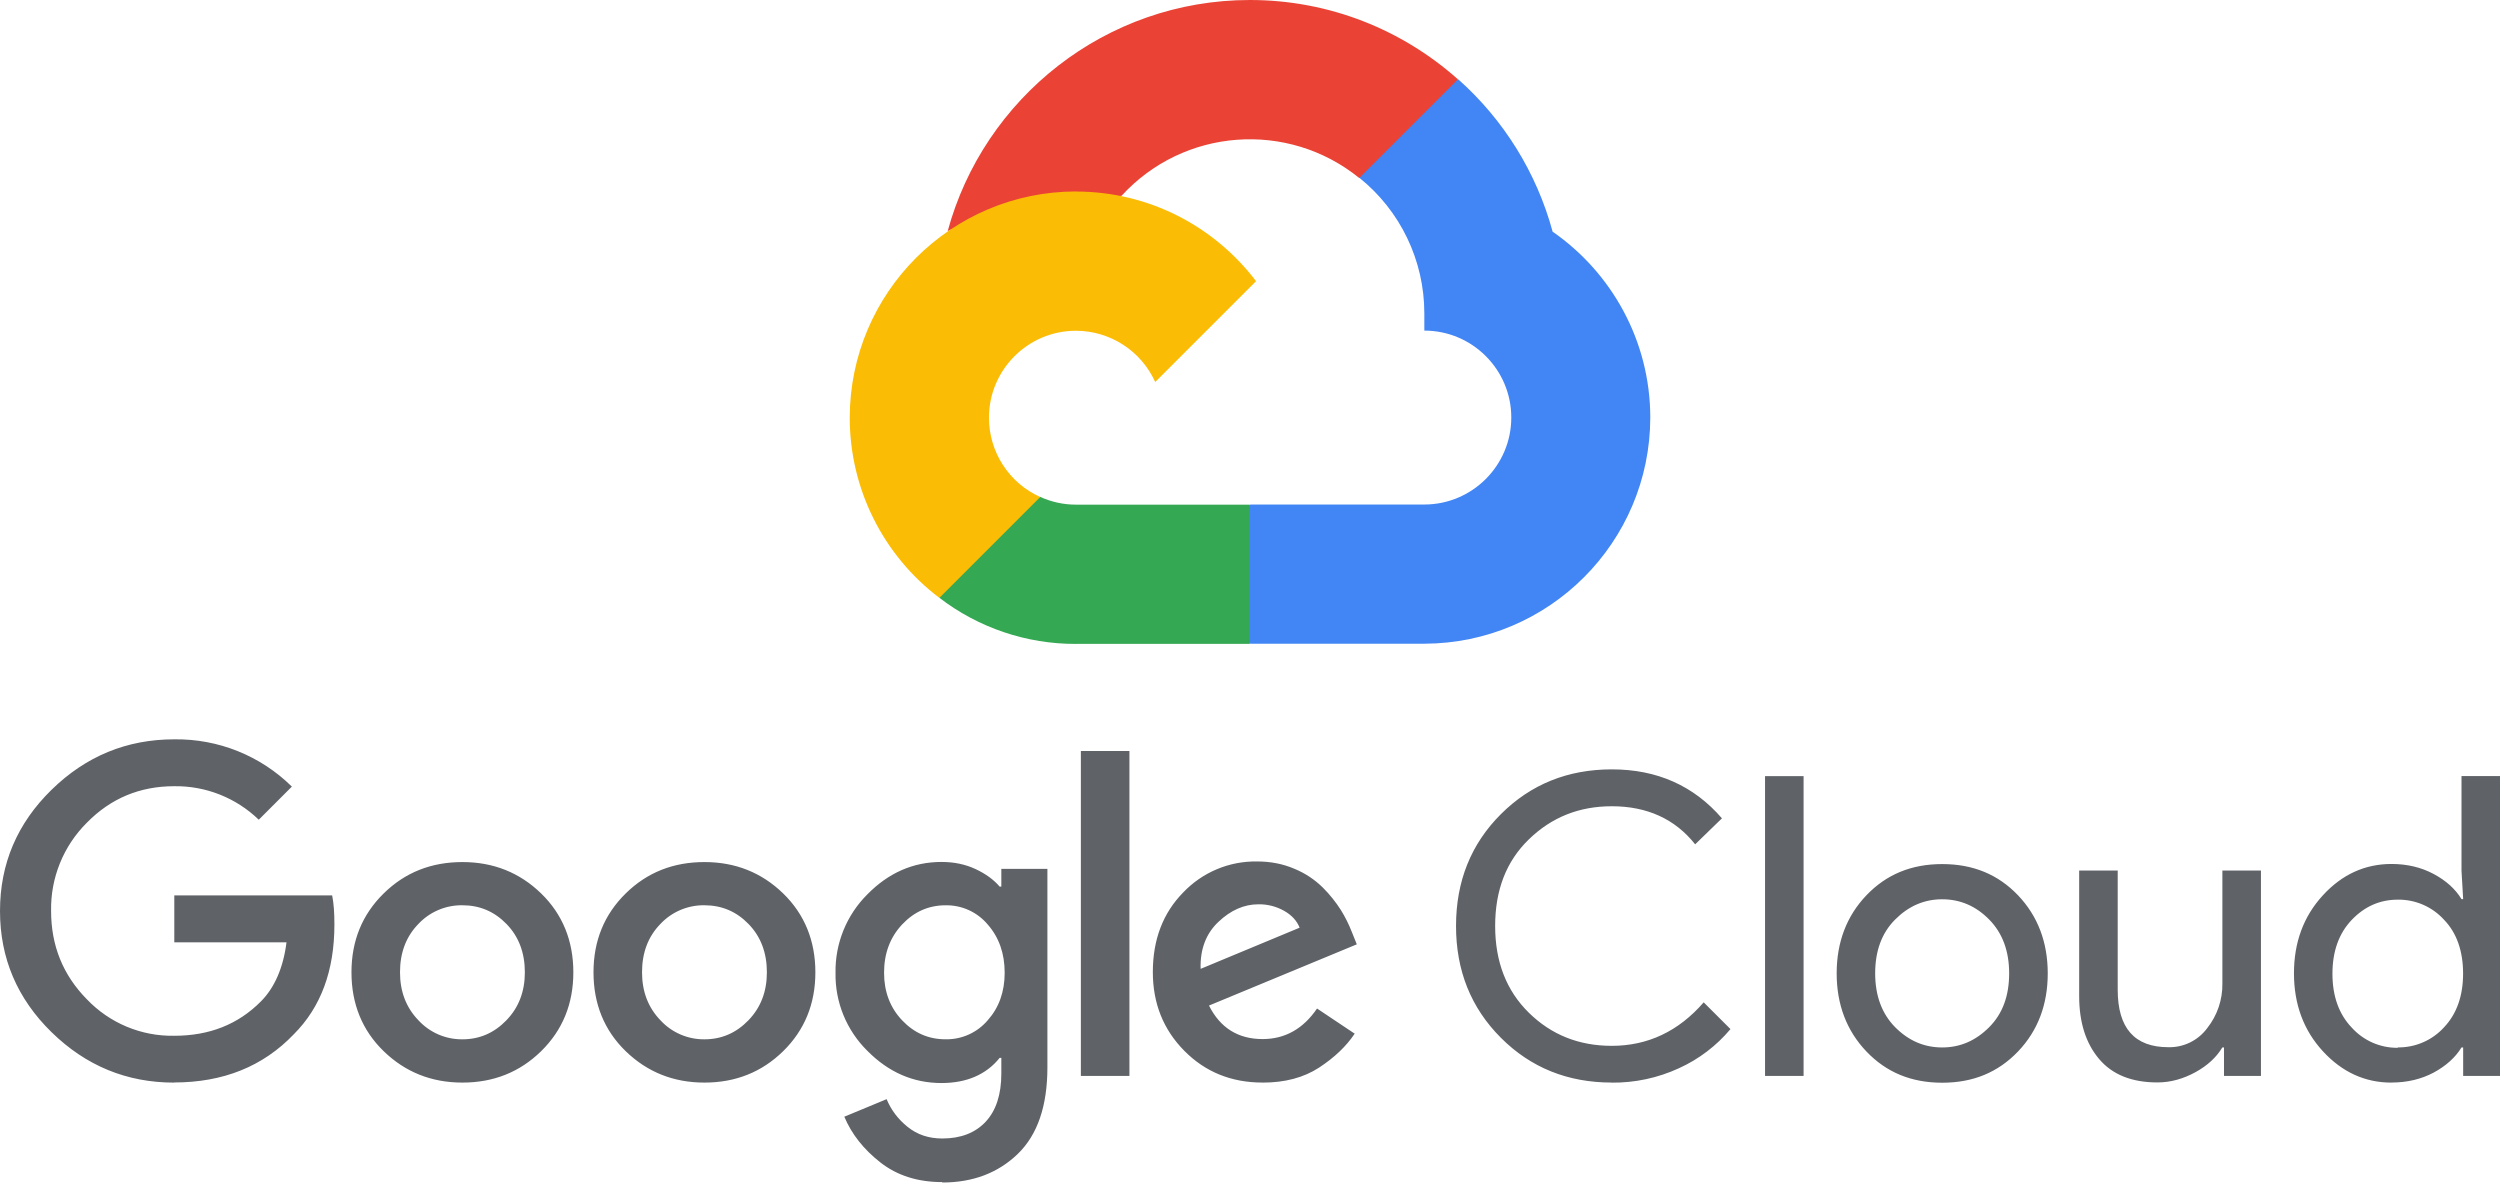
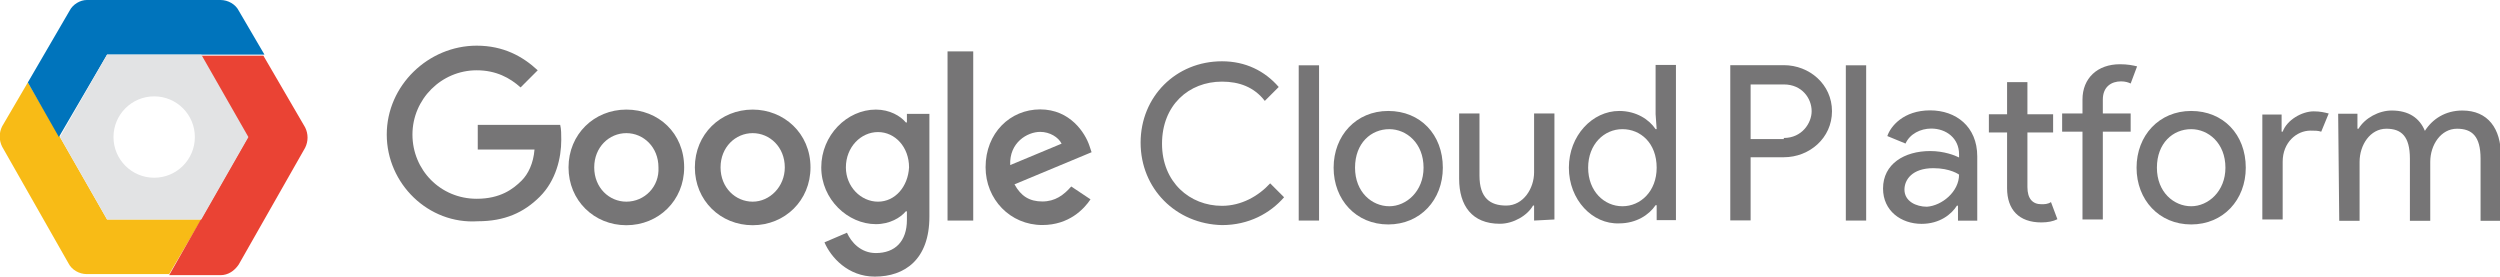
- <svg xmlns="http://www.w3.org/2000/svg" version="1.1" id="Layer_1" x="0px" y="0px" width="111.547px" height="52.764px" viewBox="4.226 3.633 111.547 52.764" enable-background="new 4.226 3.633 111.547 52.764" xml:space="preserve">
-   <path fill="#EA4335" d="M64.87,11.572l1.144,0.02l3.108-3.108l0.149-1.317c-2.47-2.197-5.72-3.534-9.276-3.534  c-6.44,0-11.876,4.382-13.486,10.318c0.34-0.237,1.065-0.06,1.065-0.06l6.212-1.022c0,0,0.32-0.53,0.48-0.497  C57.034,9.344,61.68,8.994,64.87,11.572L64.87,11.572z" />
-   <path fill="#4285F4" d="M73.5,13.962c-0.714-2.627-2.18-4.989-4.216-6.796l-4.402,4.402c1.83,1.471,2.895,3.691,2.896,6.039v0.777  c2.142,0,3.88,1.743,3.88,3.88c0,2.137-1.743,3.88-3.88,3.88h-7.762l-0.777,0.78v4.658l0.777,0.773h7.762  c5.564-0.016,10.072-4.525,10.082-10.09c-0.004-3.436-1.735-6.48-4.369-8.303H73.5z" />
-   <path fill="#34A853" d="M52.234,32.361h7.76V26.15h-7.76c-0.551,0-1.096-0.118-1.597-0.347l-1.12,0.343l-3.108,3.108l-0.272,1.05  c1.749,1.342,3.893,2.067,6.098,2.06L52.234,32.361z" />
-   <path fill="#FBBC05" d="M52.234,12.175c-5.571,0.009-10.085,4.523-10.094,10.094c0,3.159,1.48,6.135,4,8.04l4.5-4.5  c-1.393-0.626-2.288-2.011-2.288-3.538c0-2.142,1.743-3.88,3.88-3.88c1.526,0.002,2.91,0.897,3.538,2.288l4.5-4.5  c-1.846-2.43-4.76-4-8.04-4L52.234,12.175z" />
-   <path fill="#5F6368" d="M12,51.938c-2.12,0-3.94-0.75-5.474-2.25c-1.534-1.5-2.3-3.305-2.3-5.408c0-2.104,0.765-3.908,2.3-5.408  c1.535-1.5,3.357-2.251,5.474-2.251c1.962-0.028,3.853,0.731,5.249,2.11l-1.477,1.477c-1.011-0.978-2.367-1.515-3.773-1.495  c-1.53,0-2.83,0.54-3.896,1.627c-1.048,1.041-1.625,2.464-1.597,3.94c0,1.547,0.53,2.857,1.597,3.941  c1.014,1.063,2.427,1.653,3.896,1.627c1.558,0,2.845-0.5,3.87-1.535c0.6-0.6,1-1.5,1.14-2.635h-5.006v-2.092h7.044  c0.075,0.372,0.1,0.8,0.1,1.3c0,2.056-0.603,3.687-1.813,4.896c-1.372,1.435-3.15,2.15-5.345,2.15L12,51.938z M28.37,50.537  c-0.96,0.939-2.13,1.4-3.512,1.4c-1.382,0-2.554-0.471-3.512-1.4s-1.438-2.113-1.438-3.52c0-1.408,0.48-2.58,1.438-3.521  s2.13-1.399,3.512-1.399c1.382,0,2.554,0.469,3.512,1.399c0.958,0.93,1.438,2.116,1.438,3.521  C29.808,48.421,29.328,49.598,28.37,50.537z M22.896,49.157c0.504,0.548,1.218,0.856,1.963,0.849c0.76,0,1.414-0.281,1.963-0.85  c0.549-0.568,0.822-1.28,0.822-2.141c0-0.869-0.27-1.588-0.813-2.149s-1.198-0.841-1.972-0.841  c-0.747-0.011-1.463,0.295-1.972,0.841c-0.543,0.56-0.813,1.276-0.813,2.149C22.074,47.874,22.347,48.589,22.896,49.157  L22.896,49.157z M39.169,50.537c-0.96,0.939-2.13,1.4-3.512,1.4c-1.382,0-2.554-0.471-3.512-1.4s-1.438-2.113-1.438-3.52  c0-1.408,0.48-2.58,1.438-3.521s2.13-1.399,3.512-1.399c1.382,0,2.554,0.469,3.512,1.399c0.958,0.93,1.438,2.116,1.438,3.521  C40.607,48.421,40.127,49.598,39.169,50.537z M33.695,49.157c0.505,0.548,1.218,0.856,1.963,0.849c0.76,0,1.414-0.281,1.963-0.85  c0.549-0.568,0.822-1.28,0.822-2.141c0-0.869-0.27-1.588-0.813-2.149s-1.198-0.841-1.972-0.841  c-0.747-0.011-1.463,0.295-1.972,0.841c-0.543,0.56-0.813,1.276-0.813,2.149C32.873,47.874,33.146,48.589,33.695,49.157  L33.695,49.157z M46.268,56.377c-1.095,0-2.017-0.294-2.764-0.88s-1.282-1.265-1.606-2.038l1.888-0.783  c0.198,0.475,0.5,0.885,0.933,1.234c0.433,0.349,0.94,0.521,1.552,0.521c0.822,0,1.468-0.25,1.933-0.746  c0.465-0.498,0.7-1.217,0.7-2.15v-0.7h-0.075c-0.6,0.747-1.477,1.122-2.596,1.122c-1.258,0-2.36-0.48-3.307-1.438  c-0.929-0.916-1.443-2.172-1.42-3.477c-0.023-1.313,0.49-2.577,1.42-3.503c0.945-0.963,2.05-1.447,3.307-1.447  c0.56,0,1.068,0.105,1.522,0.318s0.813,0.474,1.074,0.782h0.075V42.4h2.056v8.856c0,1.72-0.438,3.005-1.318,3.86  c-0.88,0.85-2.002,1.279-3.373,1.279L46.268,56.377z M46.418,50.005c0.722,0.013,1.412-0.299,1.879-0.849  c0.504-0.567,0.756-1.273,0.756-2.122c0-0.858-0.252-1.576-0.756-2.15c-0.465-0.555-1.155-0.87-1.879-0.858  c-0.76,0-1.408,0.289-1.942,0.858c-0.534,0.57-0.804,1.288-0.804,2.15c0,0.846,0.267,1.555,0.804,2.122  C45.013,49.723,45.659,50.006,46.418,50.005L46.418,50.005z M54.62,37.141v14.5h-2.167v-14.5H54.62z M60.561,51.936  c-1.396,0-2.561-0.474-3.495-1.42c-0.934-0.945-1.402-2.115-1.402-3.512c0-1.443,0.45-2.63,1.354-3.55  c0.857-0.902,2.053-1.404,3.298-1.384c0.597,0,1.153,0.107,1.663,0.326c0.475,0.195,0.906,0.48,1.271,0.84  c0.304,0.303,0.573,0.639,0.804,1c0.191,0.309,0.354,0.634,0.486,0.972l0.225,0.56L58.17,48.5c0.5,0.996,1.3,1.495,2.393,1.495  c0.996,0,1.807-0.453,2.428-1.363l1.68,1.122c-0.375,0.561-0.902,1.064-1.588,1.514c-0.686,0.447-1.527,0.67-2.523,0.67  L60.561,51.936z M57.814,46.855l4.4-1.83c-0.126-0.312-0.354-0.563-0.7-0.756c-0.348-0.194-0.74-0.294-1.14-0.287  c-0.636,0-1.23,0.26-1.783,0.783c-0.553,0.522-0.82,1.221-0.795,2.092L57.814,46.855z M76.145,51.936c-1.971,0-3.621-0.666-4.953-2  s-2-2.994-2-4.987s0.666-3.656,2-4.988s2.983-2,4.953-2c2.017,0,3.655,0.729,4.912,2.185l-1.195,1.16  c-0.899-1.134-2.149-1.699-3.719-1.699c-1.461,0-2.687,0.492-3.701,1.477c-1.014,0.984-1.504,2.271-1.504,3.866  c0,1.594,0.5,2.884,1.504,3.87s2.233,1.477,3.701,1.477c1.605,0,2.977-0.648,4.1-1.941l1.195,1.194  c-0.627,0.747-1.412,1.345-2.301,1.747c-0.941,0.434-1.967,0.652-3.004,0.643L76.145,51.936z M84.7,51.641h-1.72V38.264h1.72V51.641  z M87.503,43.58c0.886-0.928,2-1.393,3.382-1.393c1.383,0,2.497,0.465,3.383,1.393c0.885,0.928,1.326,2.1,1.326,3.484  c0,1.386-0.439,2.558-1.326,3.485c-0.888,0.929-2,1.394-3.383,1.394c-1.382,0-2.496-0.465-3.382-1.394  c-0.885-0.928-1.327-2.1-1.327-3.485C86.176,45.68,86.616,44.508,87.503,43.58z M88.783,49.463c0.6,0.604,1.294,0.906,2.1,0.906  c0.807,0,1.5-0.303,2.1-0.906c0.601-0.604,0.889-1.404,0.889-2.4c0-0.994-0.297-1.797-0.889-2.399  c-0.59-0.603-1.293-0.906-2.1-0.906c-0.806,0-1.5,0.304-2.1,0.906s-0.889,1.405-0.889,2.399  C87.895,48.059,88.191,48.861,88.783,49.463z M105.104,51.641h-1.646V50.37h-0.075c-0.26,0.435-0.66,0.807-1.195,1.101  c-0.535,0.293-1.1,0.459-1.699,0.459c-1.147,0-2.014-0.348-2.605-1.047c-0.591-0.699-0.888-1.633-0.888-2.803v-5.605h1.72v5.323  c0,1.708,0.753,2.56,2.26,2.56c0.686,0.016,1.334-0.305,1.738-0.857c0.445-0.563,0.682-1.264,0.672-1.98v-5.045h1.721v9.156  L105.104,51.641z M110.932,51.938c-1.184,0-2.207-0.469-3.064-1.402c-0.858-0.934-1.288-2.092-1.288-3.477  c0-1.384,0.43-2.541,1.288-3.476c0.857-0.935,1.882-1.401,3.064-1.401c0.695,0,1.323,0.149,1.879,0.446  c0.557,0.297,0.971,0.672,1.244,1.122h0.074l-0.074-1.27V38.26h1.719v13.381h-1.645V50.37h-0.074  c-0.273,0.446-0.688,0.821-1.244,1.122c-0.555,0.294-1.183,0.443-1.879,0.443V51.938z M111.211,50.367  c0.785,0.01,1.537-0.316,2.064-0.896c0.567-0.598,0.851-1.402,0.851-2.4s-0.282-1.813-0.851-2.4  c-0.527-0.581-1.279-0.908-2.064-0.896c-0.798,0-1.482,0.303-2.057,0.906c-0.572,0.603-0.857,1.404-0.857,2.399  s0.285,1.798,0.857,2.399c0.524,0.584,1.273,0.914,2.057,0.906V50.367z" />
+ <svg xmlns="http://www.w3.org/2000/svg" version="1.1" id="Layer_1" x="0px" y="0px" viewBox="0 0 233.5 25.8" style="enable-background:new 0 0 233.5 25.8;" xml:space="preserve">
+   <style type="text/css">
+ 	.st0{fill:#767576;}
+ 	.st1{fill:#F8BB16;}
+ 	.st2{fill:#EA4334;}
+ 	.st3{fill:#0074BC;}
+ 	.st4{fill:#E2E3E4;}
+ </style>
+   <g>
+     <g id="g198" transform="translate(572.6328,173.8242)">
+       <path id="path200" class="st0" d="M-466.1-160.5c0-4.3,3.3-7.6,7.6-7.6c2.2,0,4,0.9,5.3,2.4l-1.3,1.3c-1-1.3-2.4-1.8-4-1.8    c-3.1,0-5.6,2.2-5.6,5.8s2.6,5.8,5.6,5.8c1.8,0,3.4-0.9,4.5-2.1l1.3,1.3c-1.3,1.5-3.3,2.6-5.8,2.6    C-462.8-152.9-466.1-156.2-466.1-160.5" />
+     </g>
+     <path id="path202" class="st0" d="M121.3,6.1h1.9v14.5h-1.9V6.1z" />
+     <g id="g204" transform="translate(739.1602,159.3633)">
+       <path id="path206" class="st0" d="M-606.2-143.7c0-2.3-1.6-3.6-3.2-3.6c-1.7,0-3.2,1.3-3.2,3.6s1.6,3.6,3.2,3.6    C-607.8-140.1-606.2-141.5-606.2-143.7 M-604.4-143.7c0,3-2.1,5.3-5.1,5.3s-5.1-2.3-5.1-5.3s2.1-5.3,5.1-5.3    C-606.5-149-604.4-146.8-604.4-143.7" />
+     </g>
+     <g id="g208" transform="translate(804.1836,128)">
+       <path id="path210" class="st0" d="M-660.9-107.4v-1.4h-0.1c-0.5,0.9-1.8,1.7-3.1,1.7c-2.6,0-3.8-1.7-3.8-4.2v-6.1h1.9v5.8    c0,2.1,1,2.8,2.5,2.8c1.6,0,2.6-1.6,2.6-3.1v-5.5h1.9v9.9L-660.9-107.4L-660.9-107.4z" />
+     </g>
+     <g id="g212" transform="translate(876.6328,159.3633)">
+       <path id="path214" class="st0" d="M-721.9-143.7c0-2.3-1.5-3.6-3.2-3.6s-3.2,1.4-3.2,3.6c0,2.2,1.5,3.6,3.2,3.6    C-723.4-140.1-721.9-141.5-721.9-143.7 M-730.1-143.7c0-3,2.2-5.3,4.7-5.3c1.6,0,2.8,0.8,3.4,1.7h0.1l-0.1-1.4v-4.6h1.9v14.5h-1.8    v-1.4h-0.1c-0.6,0.9-1.8,1.7-3.4,1.7C-727.9-138.4-730.1-140.7-730.1-143.7" />
+     </g>
+     <g id="g216" transform="translate(951.5078,176.3867)">
+       <path id="path218" class="st0" d="M-784.9-163.5c1.7,0,2.6-1.4,2.6-2.5c0-1.2-0.9-2.5-2.6-2.5h-3.1v5.1h3.1V-163.5z M-789.9-155.8    v-14.5h5c2.4,0,4.5,1.8,4.5,4.3s-2.1,4.3-4.5,4.3h-3.1v5.9H-789.9z" />
+     </g>
+     <path id="path220" class="st0" d="M172.4,6.1h1.9v14.5h-1.9V6.1z" />
+     <g id="g222" transform="translate(1054.676,155.0078)">
+       <path id="path224" class="st0" d="M-871.7-138.7c0,0-0.8-0.6-2.4-0.6c-2,0-2.7,1.1-2.7,2c0,1.1,1.1,1.6,2.1,1.6    C-873.3-135.8-871.7-137.1-871.7-138.7 M-878.8-137.4c0-2.3,2-3.5,4.4-3.5c1.3,0,2.3,0.4,2.7,0.6v-0.3c0-1.5-1.2-2.4-2.6-2.4    c-1,0-2,0.5-2.4,1.4l-1.7-0.7c0.3-0.9,1.5-2.4,4-2.4c2.4,0,4.4,1.5,4.4,4.3v6h-1.8v-1.4h-0.1c-0.5,0.8-1.6,1.7-3.3,1.7    C-877.1-134.1-878.8-135.3-878.8-137.4" />
+     </g>
+     <g id="g226" transform="translate(1082.961,147.0742)">
+       <path id="path228" class="st0" d="M-895.5-129.5v-5.2h-1.7v-1.7h1.7v-3h1.9v3h2.4v1.7h-2.4v5.1c0,1.1,0.5,1.6,1.3,1.6    c0.3,0,0.6,0,0.9-0.2l0.6,1.6c-0.4,0.2-0.9,0.3-1.5,0.3C-894.4-126.3-895.5-127.5-895.5-129.5" />
+     </g>
+     <g id="g230" transform="translate(1159.504,218.5)">
+       <path id="path232" class="st0" d="M-959.9-212.3l-0.6,1.6c-0.2-0.1-0.5-0.2-0.9-0.2c-0.9,0-1.7,0.5-1.7,1.7v1.3h2.6v1.7h-2.6v8.2    h-1.9v-8.2h-1.9v-1.7h1.9v-1.3c0-2,1.4-3.3,3.5-3.3C-960.8-212.5-960.3-212.4-959.9-212.3" />
+     </g>
+     <g id="g234" transform="translate(1211.855,159.3633)">
+       <path id="path236" class="st0" d="M-1004-143.7c0-2.3-1.6-3.6-3.2-3.6c-1.7,0-3.2,1.3-3.2,3.6s1.6,3.6,3.2,3.6    C-1005.6-140.1-1004-141.5-1004-143.7 M-1002.1-143.7c0,3-2.1,5.3-5.1,5.3s-5.1-2.3-5.1-5.3s2.1-5.3,5.1-5.3    S-1002.1-146.8-1002.1-143.7" />
+     </g>
+     <g id="g238" transform="translate(1233.102,128)">
+       <path id="path240" class="st0" d="M-1021.8-107.4v-9.9h1.8v1.6h0.1c0.4-1.1,1.8-1.9,2.9-1.9c0.6,0,1,0.1,1.4,0.2l-0.7,1.7    c-0.3-0.1-0.6-0.1-1-0.1c-1.3,0-2.6,1.1-2.6,2.9v5.4h-1.9V-107.4z" />
+     </g>
+     <g id="g242" transform="translate(1278.285,190.7227)">
+       <path id="path244" class="st0" d="M-1059.9-180.1h1.8v1.4h0.1c0.6-1,1.9-1.7,3.1-1.7c1.6,0,2.6,0.7,3.1,1.9    c0.7-1.1,1.9-1.9,3.5-1.9c2.4,0,3.6,1.7,3.6,4.2v6.1h-1.9v-5.8c0-2.1-0.8-2.8-2.2-2.8c-1.5,0-2.5,1.5-2.5,3.1v5.5h-1.9v-5.8    c0-2.1-0.8-2.8-2.2-2.8c-1.5,0-2.5,1.5-2.5,3.1v5.5h-1.9L-1059.9-180.1L-1059.9-180.1z" />
+     </g>
+     <g id="g256" transform="translate(0.7227,52.5654)">
+       <path id="path258" class="st0" d="M35.4-40c0-4.6,3.9-8.3,8.4-8.3c2.5,0,4.3,1,5.7,2.3l-1.6,1.6c-1-0.9-2.3-1.6-4.1-1.6    c-3.3,0-6,2.7-6,6s2.6,6,6,6c2.2,0,3.4-0.9,4.2-1.7c0.6-0.6,1.1-1.6,1.2-2.9h-5.3v-2.3h7.7c0.1,0.4,0.1,0.9,0.1,1.4    c0,1.7-0.5,3.8-2,5.3s-3.3,2.3-5.8,2.3C39.3-31.6,35.4-35.4,35.4-40" />
+     </g>
+     <g id="g260" transform="translate(142.0005,91.7354)">
+       <path id="path262" class="st0" d="M-83.5-72.9c-1.6,0-3-1.3-3-3.2c0-1.9,1.4-3.2,3-3.2s3,1.3,3,3.2    C-80.4-74.3-81.8-72.9-83.5-72.9 M-83.5-81.5c-3,0-5.4,2.3-5.4,5.4s2.4,5.4,5.4,5.4s5.4-2.3,5.4-5.4    C-78.1-79.3-80.5-81.5-83.5-81.5" />
+     </g>
+     <g id="g264" transform="translate(216,91.7354)">
+       <path id="path266" class="st0" d="M-145.7-72.9c-1.6,0-3-1.3-3-3.2c0-1.9,1.4-3.2,3-3.2s3,1.3,3,3.2    C-142.7-74.3-144.1-72.9-145.7-72.9 M-145.7-81.5c-3,0-5.4,2.3-5.4,5.4s2.4,5.4,5.4,5.4s5.4-2.3,5.4-5.4    C-140.3-79.3-142.8-81.5-145.7-81.5" />
+     </g>
+     <g id="g268" transform="translate(289.8057,91.7354)">
+       <path id="path270" class="st0" d="M-207.8-72.9c-1.6,0-3-1.4-3-3.2c0-1.9,1.4-3.3,3-3.3s2.9,1.4,2.9,3.3    C-205-74.3-206.2-72.9-207.8-72.9 M-205.1-81.2v0.9h-0.1c-0.5-0.6-1.5-1.2-2.8-1.2c-2.7,0-5.1,2.4-5.1,5.4s2.5,5.3,5.1,5.3    c1.3,0,2.3-0.6,2.8-1.2h0.1v0.8c0,2-1.1,3.1-2.9,3.1c-1.4,0-2.3-1-2.7-1.9l-2.1,0.9c0.6,1.4,2.2,3.2,4.7,3.2    c2.8,0,5.1-1.6,5.1-5.6v-9.6h-2.1V-81.2z" />
+     </g>
+     <path id="path272" class="st0" d="M90.9,20.6h-2.4V4.8h2.4V20.6z" />
+     <g id="g274" transform="translate(385.5537,50.5176)">
+       <path id="path276" class="st0" d="M-288.4-38.2c0.9,0,1.7,0.5,2,1.1l-4.8,2C-291.3-37.2-289.6-38.2-288.4-38.2 M-288.2-31.7    c-1.2,0-2-0.5-2.6-1.6l7.2-3l-0.2-0.6c-0.4-1.2-1.8-3.4-4.6-3.4c-2.8,0-5.1,2.2-5.1,5.4c0,3,2.3,5.4,5.3,5.4    c2.5,0,3.9-1.5,4.5-2.4l-1.8-1.2C-286.2-32.3-287-31.7-288.2-31.7" />
+     </g>
+   </g>
+   <g id="Layer_1_1_">
+     <path id="path22_00000162335505451501897160000010771878192206159007_" class="st1" d="M18.8,20.5H10l-4.4-7.7L2.6,7.7l-2.4,4.1   c-0.3,0.6-0.3,1.3,0,1.9l6.2,10.9c0.3,0.6,1,1,1.7,1h7.7L18.8,20.5L18.8,20.5z" />
+     <path id="path26_00000069371715769138876720000013695172736784487060_" class="st2" d="M28.5,13.8c0.3-0.6,0.3-1.3,0-1.9l-3.9-6.7   h-5.9l4.4,7.7l-4.4,7.7l-2.9,5.1h4.8c0.7,0,1.3-0.4,1.7-1L28.5,13.8" />
+     <path id="path30_00000075864573054832761220000017426800658122232716_" class="st3" d="M24.7,5.1L22.3,1c-0.3-0.6-1-1-1.7-1H8.1   C7.5,0,6.8,0.4,6.5,1L2.6,7.7l2.9,5.1L10,5.1L24.7,5.1L24.7,5.1z" />
+     <path class="st4" d="M23.2,12.8l-4.4,7.7H10l-4.4-7.7L10,5.1h8.8L23.2,12.8z M18.2,12.8c0-2.1-1.7-3.8-3.8-3.8s-3.8,1.7-3.8,3.8   s1.7,3.8,3.8,3.8C16.5,16.6,18.2,14.9,18.2,12.8z" />
+   </g>
</svg>
